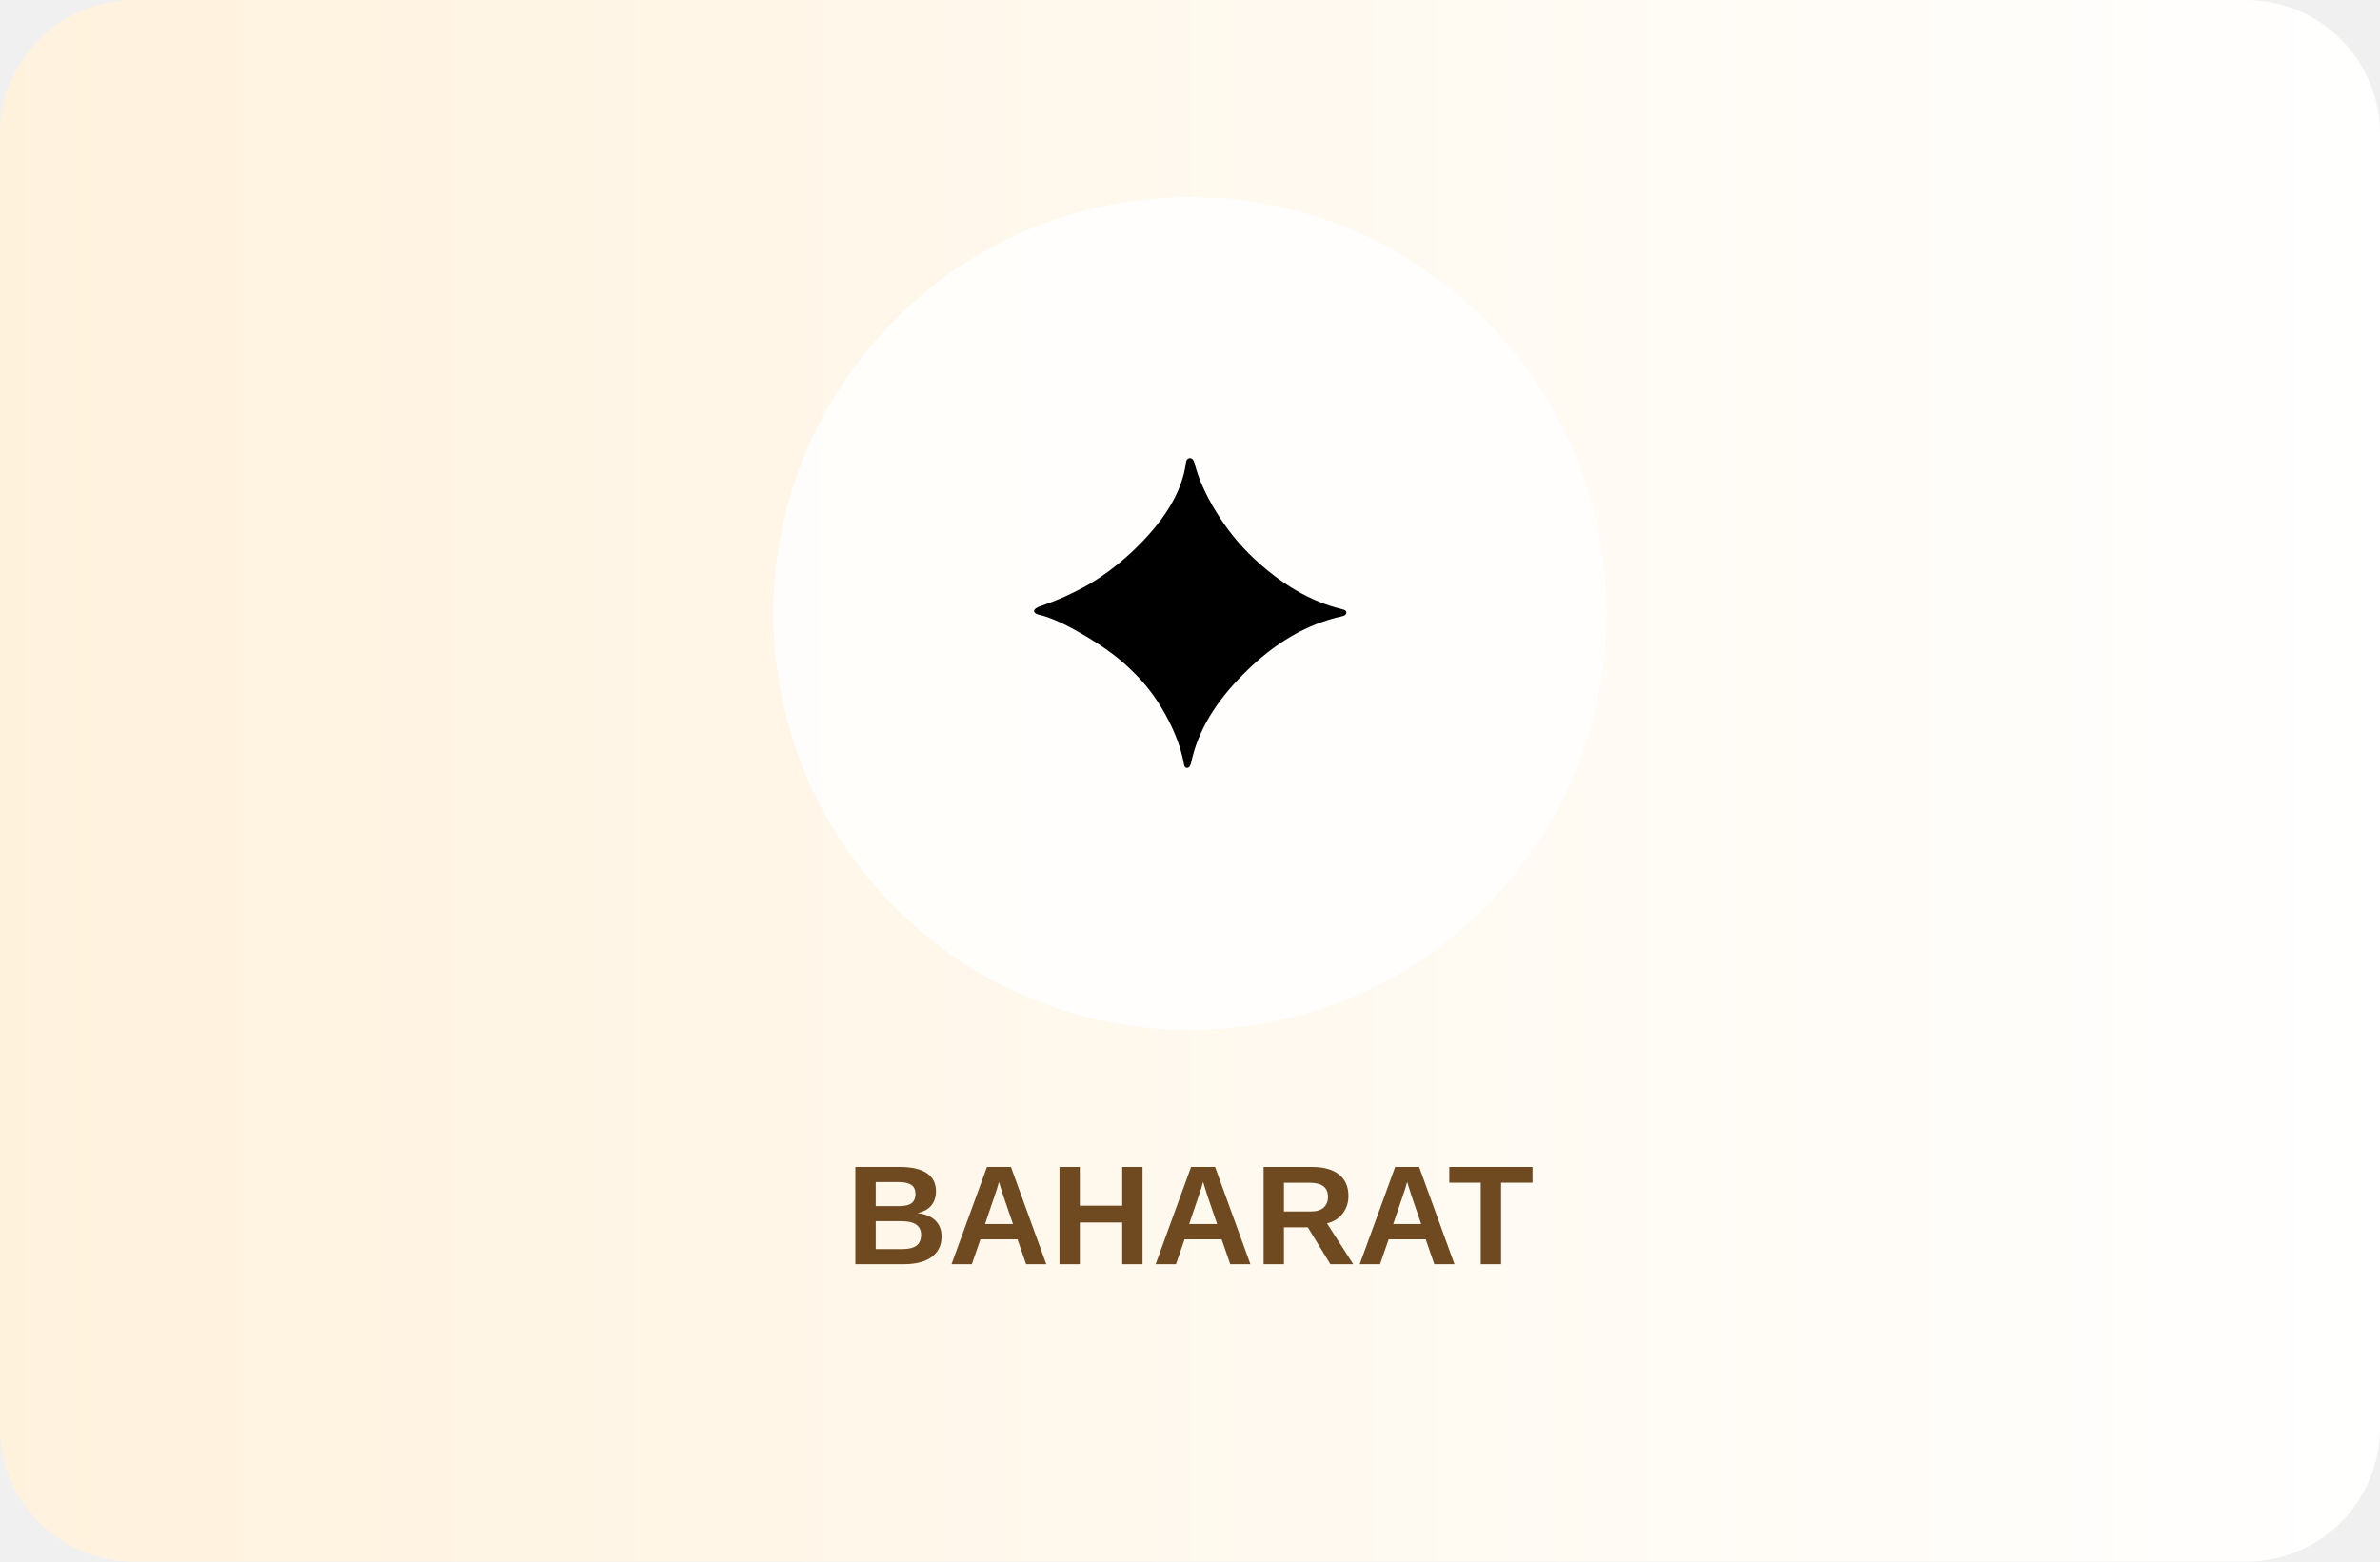
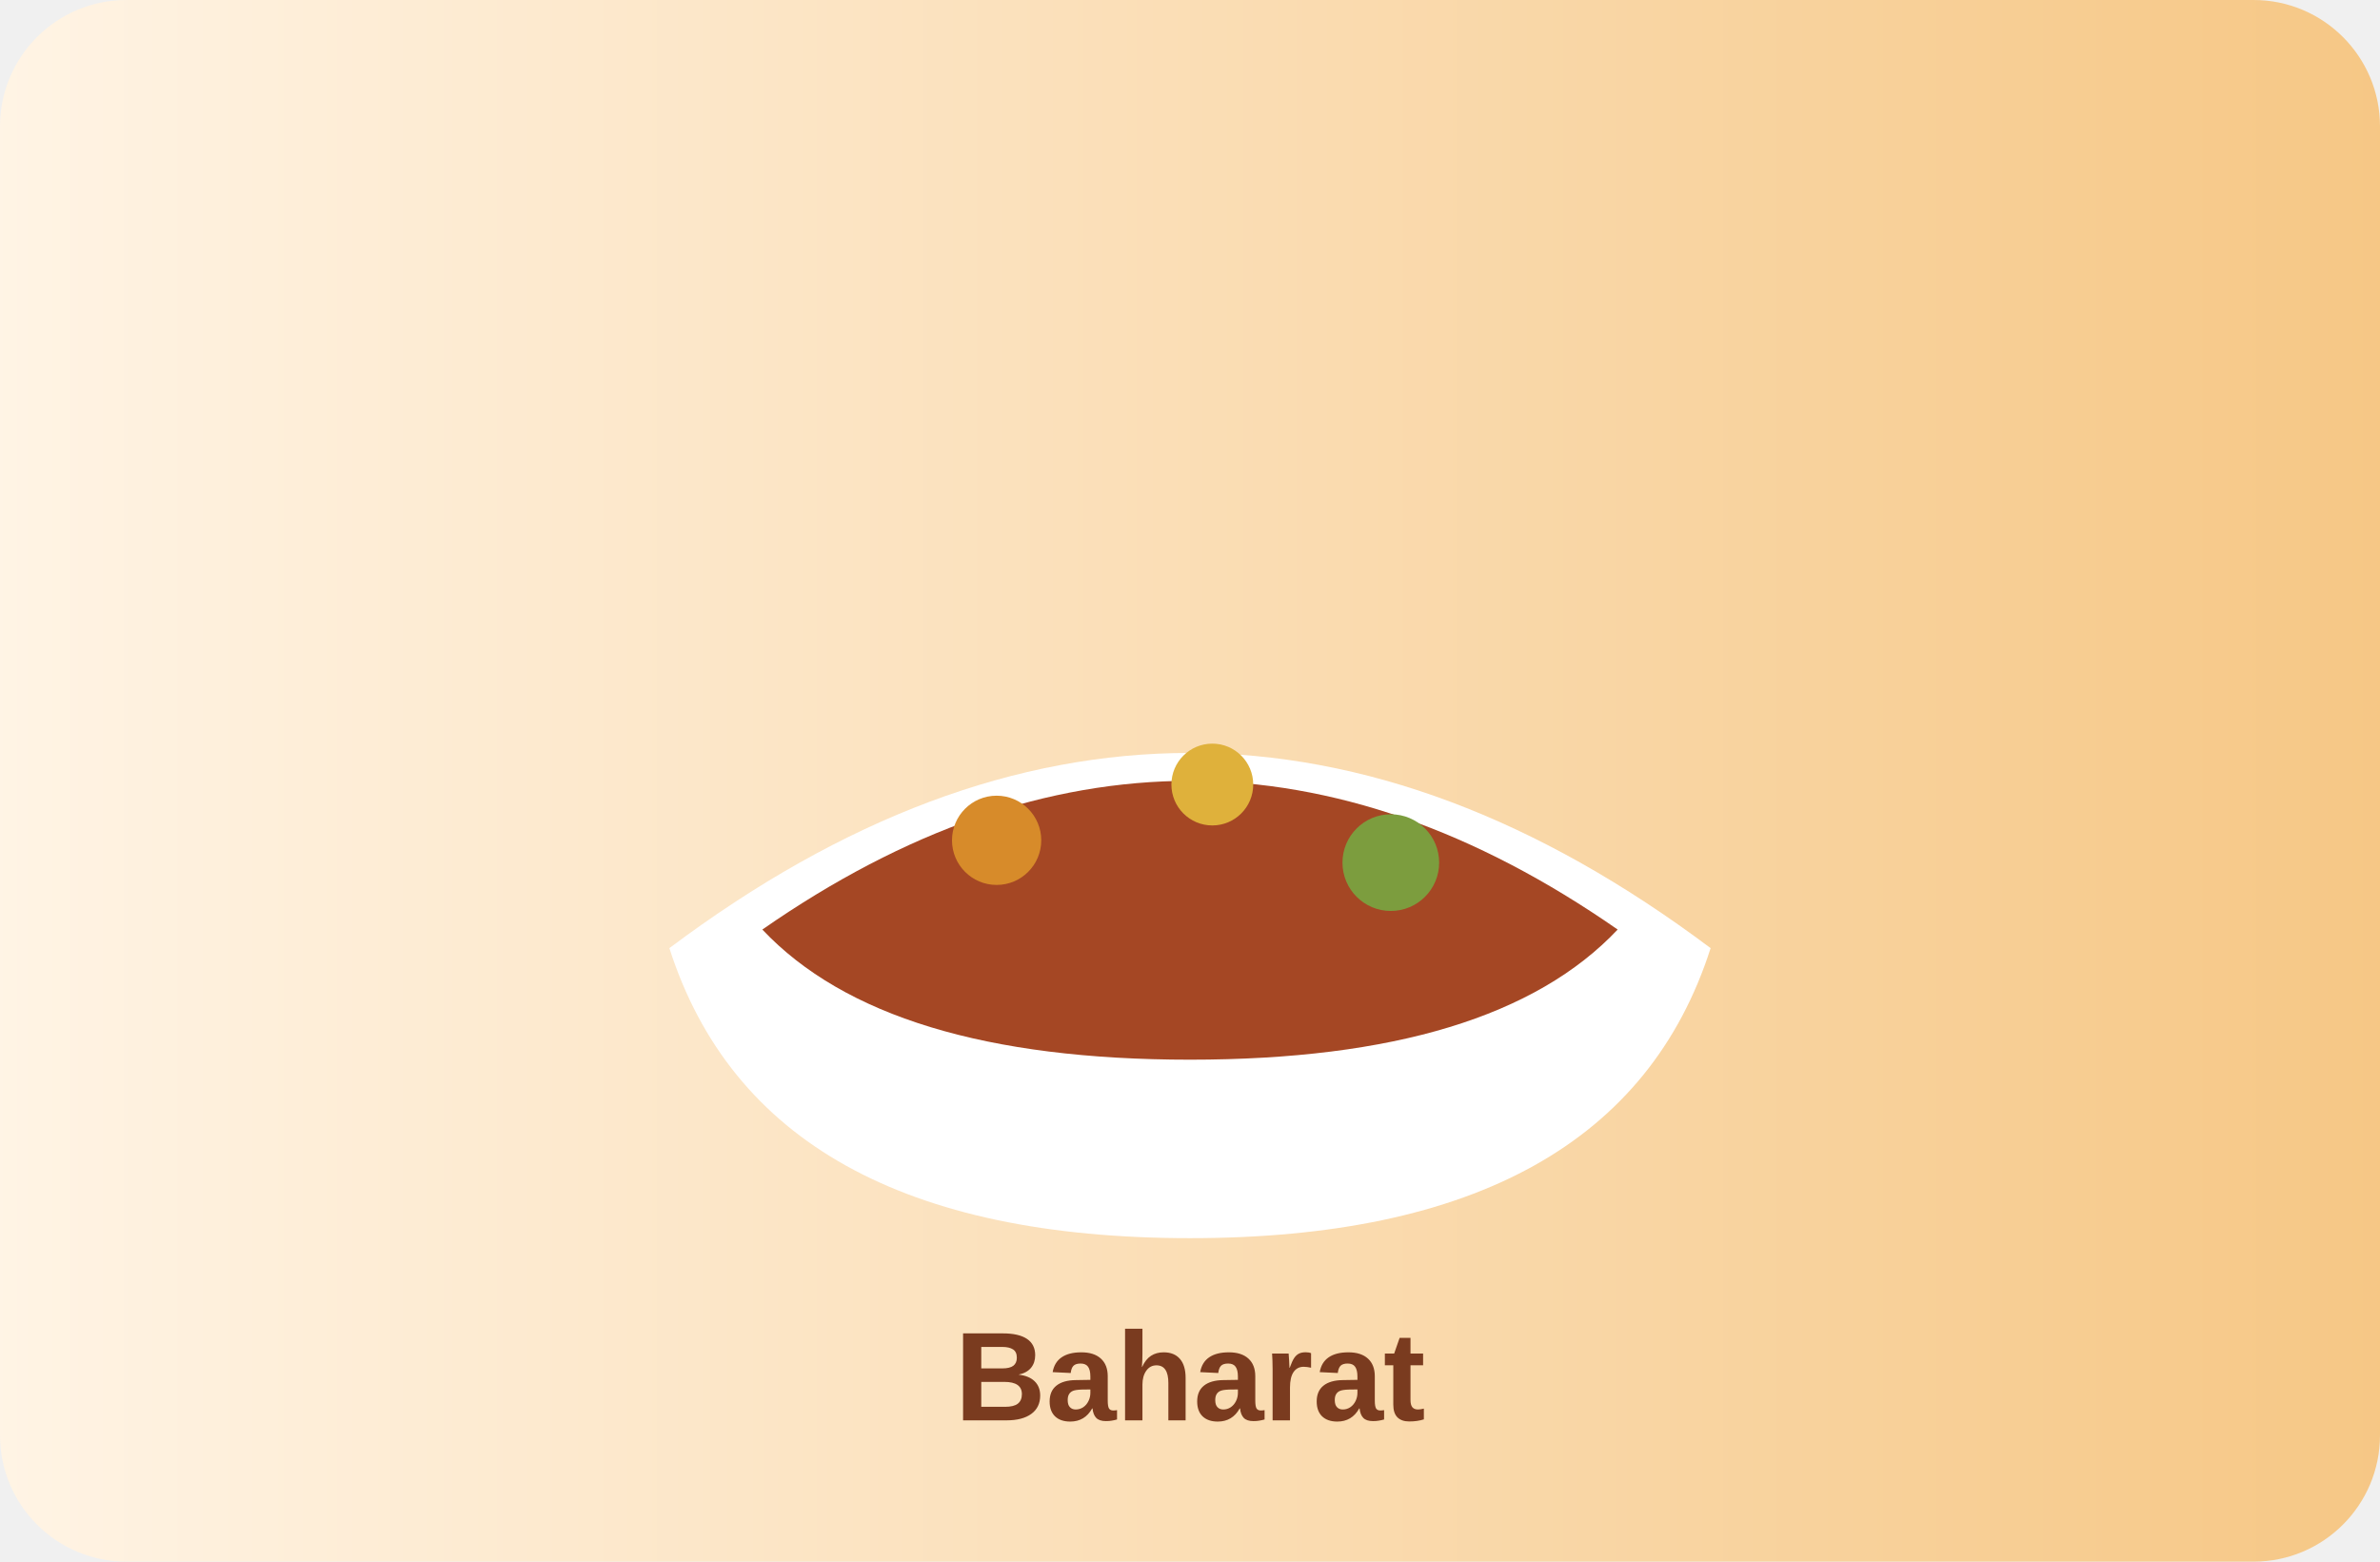
- <svg xmlns="http://www.w3.org/2000/svg" width="640" height="420" viewBox="0 0 640 420">
+ <svg xmlns="http://www.w3.org/2000/svg" viewBox="0 0 640 420">
  <defs>
-     <linearGradient id="g" x1="0" x2="1">
-       <stop stop-color="#fff2dd" />
-       <stop offset="1" stop-color="#fff" />
+     <linearGradient id="g">
+       <stop stop-color="#fff4e5" />
+       <stop offset="1" stop-color="#f6c785" />
    </linearGradient>
  </defs>
-   <rect width="640" height="420" rx="36" fill="url(#g)" />
-   <circle cx="320" cy="165" r="112" fill="#fff" opacity=".82" />
-   <text x="320" y="205" text-anchor="middle" font-size="116">✦</text>
-   <text x="320" y="340" text-anchor="middle" font-family="Arial,sans-serif" font-size="38" font-weight="700" fill="#6f4a21">BAHARAT</text>
+   <rect width="640" height="420" rx="34" fill="url(#g)" />
+   <path d="M180 255q140-105 280 0-25 78-140 78t-140-78Z" fill="#fff" />
+   <path d="M205 250q115-80 230 0-33 35-115 35t-115-35Z" fill="#a54724" />
+   <circle cx="268" cy="226" r="12" fill="#d78b2a" />
+   <circle cx="326" cy="211" r="11" fill="#dfb13b" />
+   <circle cx="374" cy="232" r="13" fill="#7c9d3e" />
+   <text x="320" y="382" text-anchor="middle" font-family="Arial" font-size="34" font-weight="800" fill="#7a3b1f">Baharat</text>
</svg>
